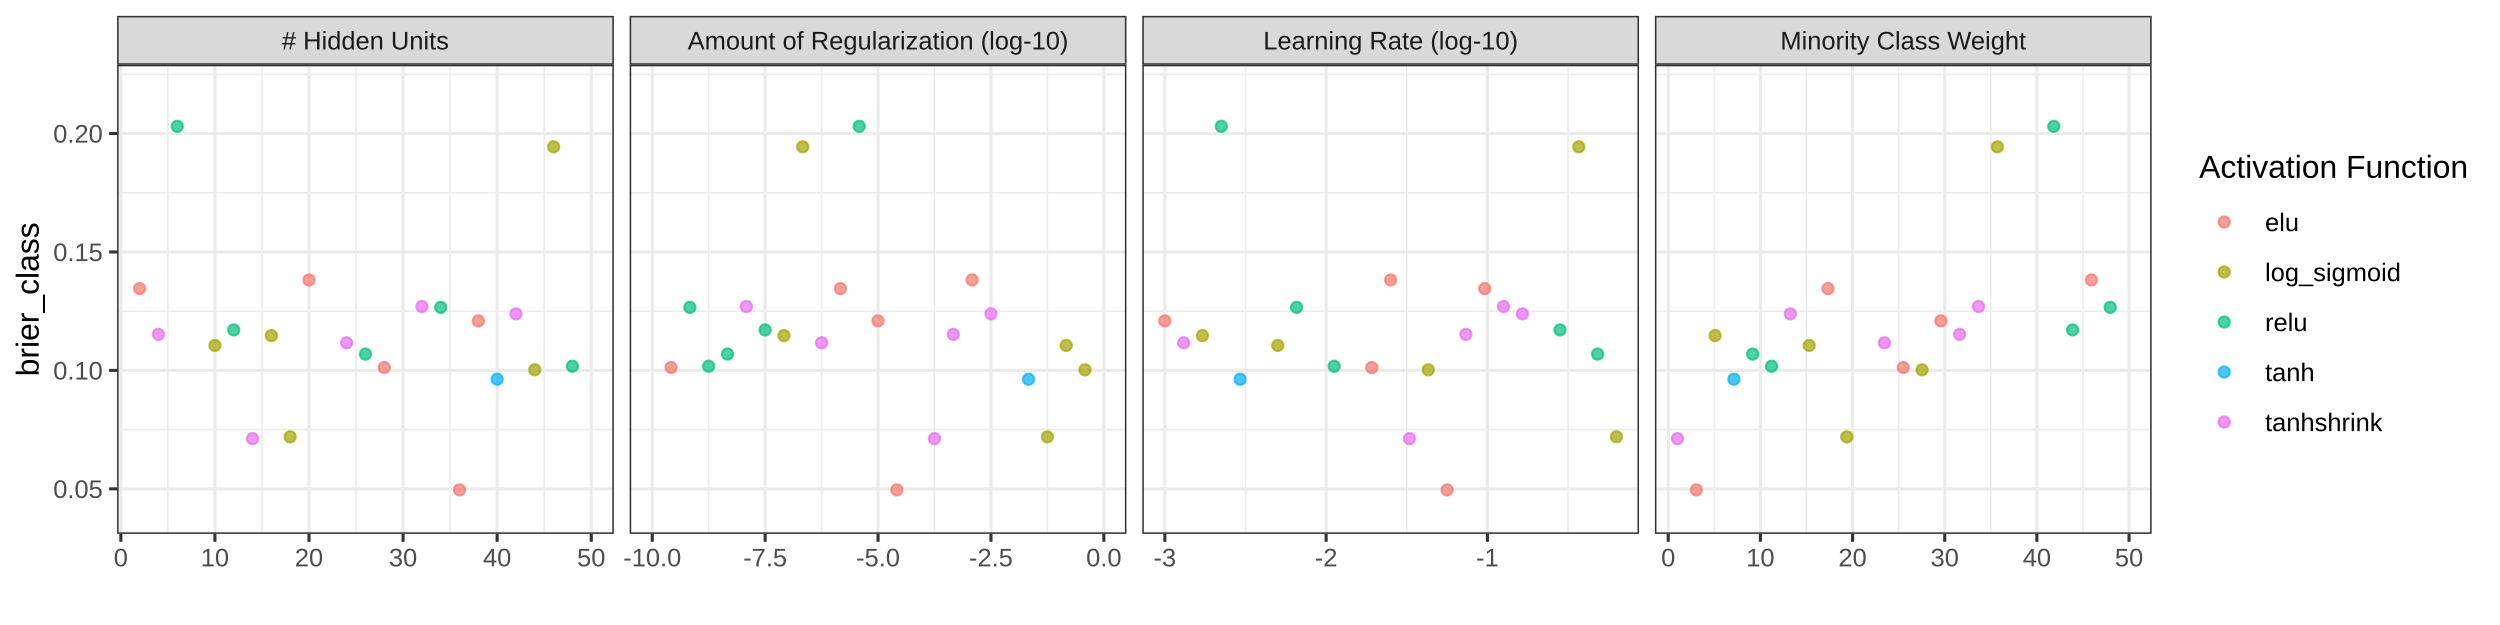
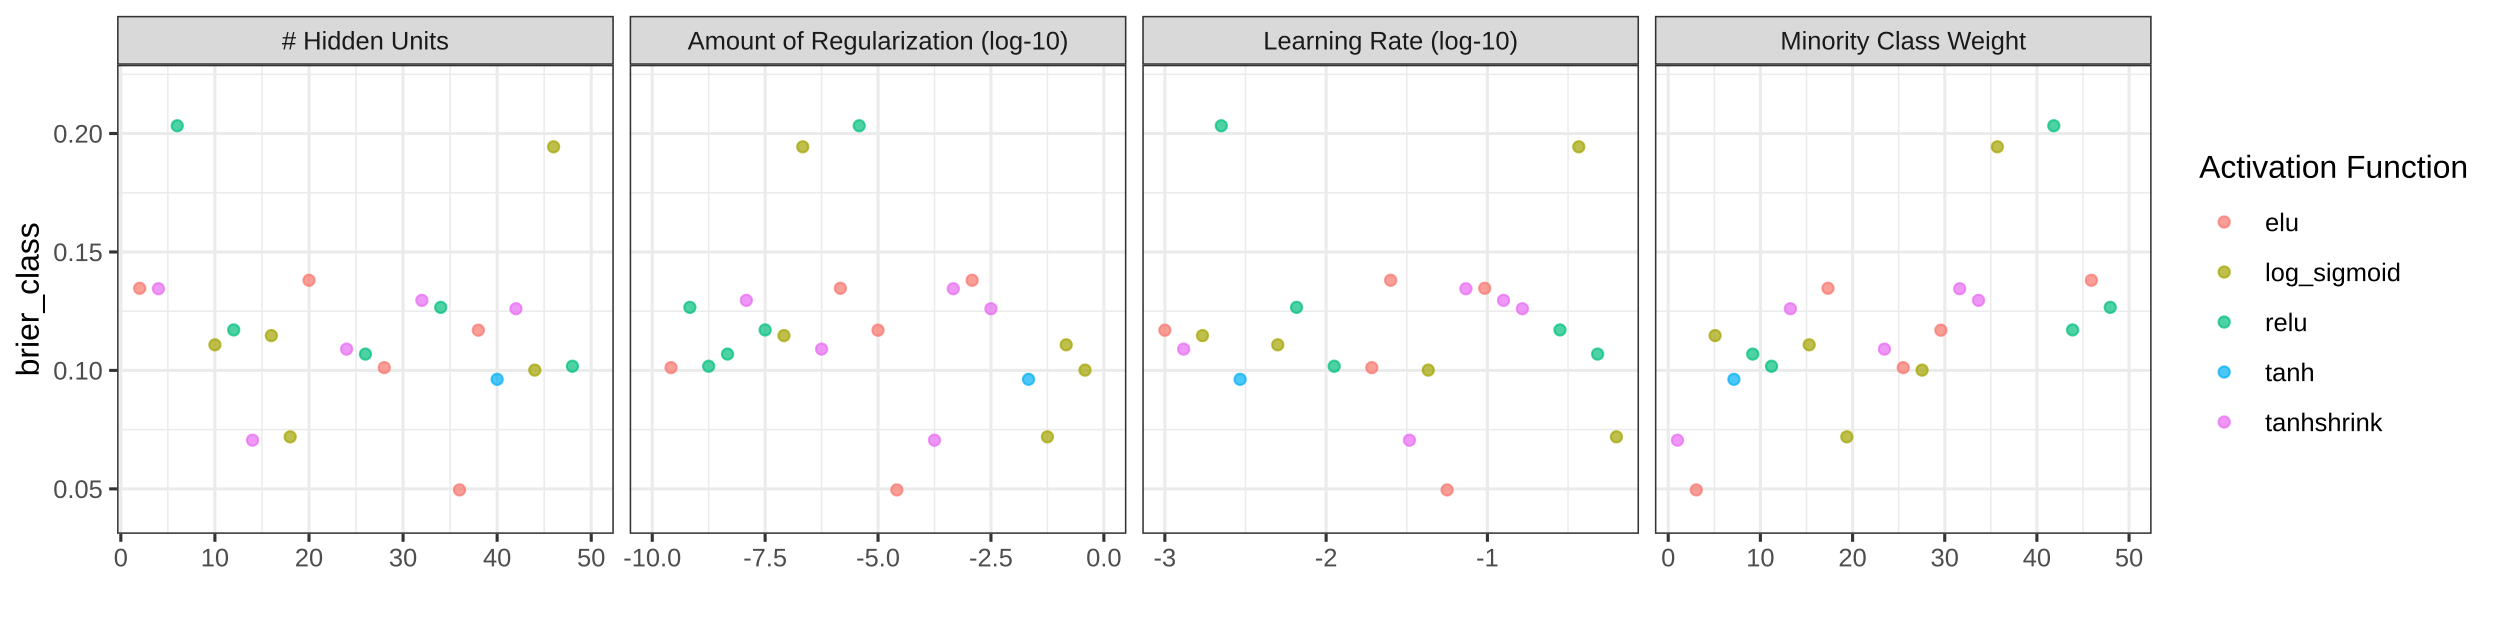
<svg xmlns="http://www.w3.org/2000/svg" width="864.00pt" height="216.00pt" viewBox="0 0 864.00 216.00">
  <g class="svglite">
    <defs>
      <style type="text/css">
    .svglite line, .svglite polyline, .svglite polygon, .svglite path, .svglite rect, .svglite circle {
      fill: none;
      stroke: #000000;
      stroke-linecap: round;
      stroke-linejoin: round;
      stroke-miterlimit: 10.00;
    }
    .svglite text {
      white-space: pre;
    }
    .svglite g.glyphgroup path {
      fill: inherit;
      stroke: none;
    }
  </style>
    </defs>
    <rect width="100%" height="100%" style="stroke: none; fill: none;" />
    <defs>
      <clipPath id="cpMC4wMHw4NjQuMDB8MC4wMHwyMTYuMDA=">
        <rect x="0.00" y="0.00" width="864.00" height="216.00" />
      </clipPath>
    </defs>
    <g clip-path="url(#cpMC4wMHw4NjQuMDB8MC4wMHwyMTYuMDA=)">
      <rect x="0.00" y="0.00" width="864.00" height="216.00" style="stroke-width: 1.07; stroke: #FFFFFF; fill: #FFFFFF;" />
    </g>
    <defs>
      <clipPath id="cpNDAuNDZ8MjEyLjEzfDIyLjQwfDE4NC41MA==">
        <rect x="40.46" y="22.40" width="171.68" height="162.11" />
      </clipPath>
    </defs>
    <g clip-path="url(#cpNDAuNDZ8MjEyLjEzfDIyLjQwfDE4NC41MA==)">
      <rect x="40.46" y="22.40" width="171.68" height="162.11" style="stroke-width: 1.07; stroke: none; fill: #FFFFFF;" />
      <polyline points="40.46,148.48 212.13,148.48 " style="stroke-width: 0.53; stroke: #EBEBEB; stroke-linecap: butt;" />
      <polyline points="40.46,107.54 212.13,107.54 " style="stroke-width: 0.53; stroke: #EBEBEB; stroke-linecap: butt;" />
      <polyline points="40.46,66.61 212.13,66.61 " style="stroke-width: 0.53; stroke: #EBEBEB; stroke-linecap: butt;" />
      <polyline points="40.46,25.67 212.13,25.67 " style="stroke-width: 0.53; stroke: #EBEBEB; stroke-linecap: butt;" />
      <polyline points="58.01,184.50 58.01,22.40 " style="stroke-width: 0.53; stroke: #EBEBEB; stroke-linecap: butt;" />
      <polyline points="90.53,184.50 90.53,22.40 " style="stroke-width: 0.53; stroke: #EBEBEB; stroke-linecap: butt;" />
      <polyline points="123.04,184.50 123.04,22.40 " style="stroke-width: 0.53; stroke: #EBEBEB; stroke-linecap: butt;" />
      <polyline points="155.56,184.50 155.56,22.40 " style="stroke-width: 0.53; stroke: #EBEBEB; stroke-linecap: butt;" />
      <polyline points="188.07,184.50 188.07,22.40 " style="stroke-width: 0.53; stroke: #EBEBEB; stroke-linecap: butt;" />
      <polyline points="40.46,168.95 212.13,168.95 " style="stroke-width: 1.07; stroke: #EBEBEB; stroke-linecap: butt;" />
      <polyline points="40.46,128.01 212.13,128.01 " style="stroke-width: 1.07; stroke: #EBEBEB; stroke-linecap: butt;" />
      <polyline points="40.46,87.08 212.13,87.08 " style="stroke-width: 1.07; stroke: #EBEBEB; stroke-linecap: butt;" />
      <polyline points="40.46,46.14 212.13,46.14 " style="stroke-width: 1.07; stroke: #EBEBEB; stroke-linecap: butt;" />
      <polyline points="41.76,184.50 41.76,22.40 " style="stroke-width: 1.07; stroke: #EBEBEB; stroke-linecap: butt;" />
      <polyline points="74.27,184.50 74.27,22.40 " style="stroke-width: 1.07; stroke: #EBEBEB; stroke-linecap: butt;" />
      <polyline points="106.79,184.50 106.79,22.40 " style="stroke-width: 1.07; stroke: #EBEBEB; stroke-linecap: butt;" />
      <polyline points="139.30,184.50 139.30,22.40 " style="stroke-width: 1.07; stroke: #EBEBEB; stroke-linecap: butt;" />
      <polyline points="171.81,184.50 171.81,22.40 " style="stroke-width: 1.07; stroke: #EBEBEB; stroke-linecap: butt;" />
      <polyline points="204.33,184.50 204.33,22.40 " style="stroke-width: 1.07; stroke: #EBEBEB; stroke-linecap: butt;" />
-       <circle cx="48.26" cy="99.74" r="1.95" style="stroke-width: 0.71; stroke: #F8766D; stroke-opacity: 0.70; fill: #F8766D; fill-opacity: 0.70;" />
-       <circle cx="54.76" cy="115.55" r="1.95" style="stroke-width: 0.71; stroke: #E76BF3; stroke-opacity: 0.70; fill: #E76BF3; fill-opacity: 0.70;" />
-       <circle cx="61.26" cy="43.66" r="1.95" style="stroke-width: 0.71; stroke: #00BF7D; stroke-opacity: 0.70; fill: #00BF7D; fill-opacity: 0.70;" />
-       <circle cx="74.27" cy="119.38" r="1.95" style="stroke-width: 0.71; stroke: #A3A500; stroke-opacity: 0.70; fill: #A3A500; fill-opacity: 0.70;" />
+       <circle cx="48.26" cy="99.63" r="1.95" style="stroke-width: 0.71; stroke: #F8766D; stroke-opacity: 0.70; fill: #F8766D; fill-opacity: 0.70;" />
+       <circle cx="54.76" cy="99.78" r="1.95" style="stroke-width: 0.71; stroke: #E76BF3; stroke-opacity: 0.70; fill: #E76BF3; fill-opacity: 0.70;" />
+       <circle cx="61.26" cy="43.46" r="1.95" style="stroke-width: 0.71; stroke: #00BF7D; stroke-opacity: 0.70; fill: #00BF7D; fill-opacity: 0.70;" />
+       <circle cx="74.27" cy="119.17" r="1.95" style="stroke-width: 0.71; stroke: #A3A500; stroke-opacity: 0.70; fill: #A3A500; fill-opacity: 0.70;" />
      <circle cx="80.77" cy="114.02" r="1.95" style="stroke-width: 0.71; stroke: #00BF7D; stroke-opacity: 0.70; fill: #00BF7D; fill-opacity: 0.70;" />
-       <circle cx="87.28" cy="151.59" r="1.95" style="stroke-width: 0.71; stroke: #E76BF3; stroke-opacity: 0.70; fill: #E76BF3; fill-opacity: 0.70;" />
+       <circle cx="87.28" cy="152.13" r="1.95" style="stroke-width: 0.71; stroke: #E76BF3; stroke-opacity: 0.70; fill: #E76BF3; fill-opacity: 0.70;" />
      <circle cx="93.78" cy="115.98" r="1.95" style="stroke-width: 0.71; stroke: #A3A500; stroke-opacity: 0.70; fill: #A3A500; fill-opacity: 0.70;" />
      <circle cx="100.28" cy="150.97" r="1.95" style="stroke-width: 0.71; stroke: #A3A500; stroke-opacity: 0.70; fill: #A3A500; fill-opacity: 0.70;" />
-       <circle cx="106.79" cy="96.76" r="1.95" style="stroke-width: 0.71; stroke: #F8766D; stroke-opacity: 0.70; fill: #F8766D; fill-opacity: 0.70;" />
-       <circle cx="119.79" cy="118.47" r="1.95" style="stroke-width: 0.71; stroke: #E76BF3; stroke-opacity: 0.70; fill: #E76BF3; fill-opacity: 0.70;" />
+       <circle cx="106.79" cy="96.86" r="1.95" style="stroke-width: 0.71; stroke: #F8766D; stroke-opacity: 0.70; fill: #F8766D; fill-opacity: 0.70;" />
+       <circle cx="119.79" cy="120.65" r="1.95" style="stroke-width: 0.71; stroke: #E76BF3; stroke-opacity: 0.70; fill: #E76BF3; fill-opacity: 0.70;" />
      <circle cx="126.29" cy="122.37" r="1.95" style="stroke-width: 0.71; stroke: #00BF7D; stroke-opacity: 0.70; fill: #00BF7D; fill-opacity: 0.70;" />
-       <circle cx="132.80" cy="127.02" r="1.95" style="stroke-width: 0.71; stroke: #F8766D; stroke-opacity: 0.70; fill: #F8766D; fill-opacity: 0.70;" />
-       <circle cx="145.80" cy="105.94" r="1.95" style="stroke-width: 0.71; stroke: #E76BF3; stroke-opacity: 0.70; fill: #E76BF3; fill-opacity: 0.70;" />
+       <circle cx="132.80" cy="127.05" r="1.95" style="stroke-width: 0.71; stroke: #F8766D; stroke-opacity: 0.70; fill: #F8766D; fill-opacity: 0.70;" />
+       <circle cx="145.80" cy="103.80" r="1.95" style="stroke-width: 0.71; stroke: #E76BF3; stroke-opacity: 0.70; fill: #E76BF3; fill-opacity: 0.70;" />
      <circle cx="152.31" cy="106.22" r="1.95" style="stroke-width: 0.71; stroke: #00BF7D; stroke-opacity: 0.70; fill: #00BF7D; fill-opacity: 0.70;" />
      <circle cx="158.81" cy="169.31" r="1.95" style="stroke-width: 0.71; stroke: #F8766D; stroke-opacity: 0.70; fill: #F8766D; fill-opacity: 0.70;" />
-       <circle cx="165.31" cy="110.89" r="1.95" style="stroke-width: 0.71; stroke: #F8766D; stroke-opacity: 0.70; fill: #F8766D; fill-opacity: 0.70;" />
-       <circle cx="171.81" cy="131.06" r="1.95" style="stroke-width: 0.71; stroke: #00B0F6; stroke-opacity: 0.70; fill: #00B0F6; fill-opacity: 0.70;" />
-       <circle cx="178.32" cy="108.46" r="1.95" style="stroke-width: 0.71; stroke: #E76BF3; stroke-opacity: 0.70; fill: #E76BF3; fill-opacity: 0.70;" />
-       <circle cx="184.82" cy="127.80" r="1.95" style="stroke-width: 0.71; stroke: #A3A500; stroke-opacity: 0.70; fill: #A3A500; fill-opacity: 0.70;" />
+       <circle cx="165.31" cy="114.11" r="1.95" style="stroke-width: 0.71; stroke: #F8766D; stroke-opacity: 0.70; fill: #F8766D; fill-opacity: 0.70;" />
+       <circle cx="171.81" cy="131.09" r="1.95" style="stroke-width: 0.71; stroke: #00B0F6; stroke-opacity: 0.70; fill: #00B0F6; fill-opacity: 0.70;" />
+       <circle cx="178.32" cy="106.70" r="1.95" style="stroke-width: 0.71; stroke: #E76BF3; stroke-opacity: 0.70; fill: #E76BF3; fill-opacity: 0.70;" />
+       <circle cx="184.82" cy="127.91" r="1.95" style="stroke-width: 0.71; stroke: #A3A500; stroke-opacity: 0.70; fill: #A3A500; fill-opacity: 0.70;" />
      <circle cx="191.32" cy="50.74" r="1.95" style="stroke-width: 0.71; stroke: #A3A500; stroke-opacity: 0.70; fill: #A3A500; fill-opacity: 0.70;" />
      <circle cx="197.83" cy="126.57" r="1.95" style="stroke-width: 0.71; stroke: #00BF7D; stroke-opacity: 0.70; fill: #00BF7D; fill-opacity: 0.70;" />
      <rect x="40.46" y="22.40" width="171.68" height="162.11" style="stroke-width: 1.07; stroke: #333333;" />
    </g>
    <g clip-path="url(#cpMC4wMHw4NjQuMDB8MC4wMHwyMTYuMDA=)">
</g>
    <defs>
      <clipPath id="cpMjE3LjYxfDM4OS4yOXwyMi40MHwxODQuNTA=">
        <rect x="217.61" y="22.40" width="171.68" height="162.11" />
      </clipPath>
    </defs>
    <g clip-path="url(#cpMjE3LjYxfDM4OS4yOXwyMi40MHwxODQuNTA=)">
      <rect x="217.61" y="22.40" width="171.68" height="162.11" style="stroke-width: 1.07; stroke: none; fill: #FFFFFF;" />
      <polyline points="217.61,148.48 389.29,148.48 " style="stroke-width: 0.53; stroke: #EBEBEB; stroke-linecap: butt;" />
      <polyline points="217.61,107.54 389.29,107.54 " style="stroke-width: 0.53; stroke: #EBEBEB; stroke-linecap: butt;" />
      <polyline points="217.61,66.61 389.29,66.61 " style="stroke-width: 0.53; stroke: #EBEBEB; stroke-linecap: butt;" />
      <polyline points="217.61,25.67 389.29,25.67 " style="stroke-width: 0.53; stroke: #EBEBEB; stroke-linecap: butt;" />
      <polyline points="244.92,184.50 244.92,22.40 " style="stroke-width: 0.53; stroke: #EBEBEB; stroke-linecap: butt;" />
      <polyline points="283.94,184.50 283.94,22.40 " style="stroke-width: 0.53; stroke: #EBEBEB; stroke-linecap: butt;" />
      <polyline points="322.96,184.50 322.96,22.40 " style="stroke-width: 0.53; stroke: #EBEBEB; stroke-linecap: butt;" />
      <polyline points="361.98,184.50 361.98,22.40 " style="stroke-width: 0.53; stroke: #EBEBEB; stroke-linecap: butt;" />
      <polyline points="217.61,168.95 389.29,168.95 " style="stroke-width: 1.07; stroke: #EBEBEB; stroke-linecap: butt;" />
      <polyline points="217.61,128.01 389.29,128.01 " style="stroke-width: 1.07; stroke: #EBEBEB; stroke-linecap: butt;" />
      <polyline points="217.61,87.08 389.29,87.08 " style="stroke-width: 1.07; stroke: #EBEBEB; stroke-linecap: butt;" />
      <polyline points="217.61,46.14 389.29,46.14 " style="stroke-width: 1.07; stroke: #EBEBEB; stroke-linecap: butt;" />
      <polyline points="225.42,184.50 225.42,22.40 " style="stroke-width: 1.07; stroke: #EBEBEB; stroke-linecap: butt;" />
      <polyline points="264.43,184.50 264.43,22.40 " style="stroke-width: 1.07; stroke: #EBEBEB; stroke-linecap: butt;" />
      <polyline points="303.45,184.50 303.45,22.40 " style="stroke-width: 1.07; stroke: #EBEBEB; stroke-linecap: butt;" />
      <polyline points="342.47,184.50 342.47,22.40 " style="stroke-width: 1.07; stroke: #EBEBEB; stroke-linecap: butt;" />
      <polyline points="381.49,184.50 381.49,22.40 " style="stroke-width: 1.07; stroke: #EBEBEB; stroke-linecap: butt;" />
-       <circle cx="290.44" cy="99.74" r="1.95" style="stroke-width: 0.71; stroke: #F8766D; stroke-opacity: 0.70; fill: #F8766D; fill-opacity: 0.70;" />
-       <circle cx="329.46" cy="115.55" r="1.95" style="stroke-width: 0.71; stroke: #E76BF3; stroke-opacity: 0.70; fill: #E76BF3; fill-opacity: 0.70;" />
-       <circle cx="296.95" cy="43.66" r="1.95" style="stroke-width: 0.71; stroke: #00BF7D; stroke-opacity: 0.70; fill: #00BF7D; fill-opacity: 0.70;" />
-       <circle cx="368.48" cy="119.38" r="1.95" style="stroke-width: 0.71; stroke: #A3A500; stroke-opacity: 0.70; fill: #A3A500; fill-opacity: 0.70;" />
+       <circle cx="290.44" cy="99.63" r="1.95" style="stroke-width: 0.71; stroke: #F8766D; stroke-opacity: 0.70; fill: #F8766D; fill-opacity: 0.70;" />
+       <circle cx="329.46" cy="99.78" r="1.95" style="stroke-width: 0.71; stroke: #E76BF3; stroke-opacity: 0.70; fill: #E76BF3; fill-opacity: 0.70;" />
+       <circle cx="296.95" cy="43.46" r="1.95" style="stroke-width: 0.71; stroke: #00BF7D; stroke-opacity: 0.70; fill: #00BF7D; fill-opacity: 0.70;" />
+       <circle cx="368.48" cy="119.17" r="1.95" style="stroke-width: 0.71; stroke: #A3A500; stroke-opacity: 0.70; fill: #A3A500; fill-opacity: 0.70;" />
      <circle cx="264.43" cy="114.02" r="1.95" style="stroke-width: 0.71; stroke: #00BF7D; stroke-opacity: 0.70; fill: #00BF7D; fill-opacity: 0.70;" />
-       <circle cx="322.96" cy="151.59" r="1.95" style="stroke-width: 0.71; stroke: #E76BF3; stroke-opacity: 0.70; fill: #E76BF3; fill-opacity: 0.70;" />
+       <circle cx="322.96" cy="152.13" r="1.95" style="stroke-width: 0.71; stroke: #E76BF3; stroke-opacity: 0.70; fill: #E76BF3; fill-opacity: 0.70;" />
      <circle cx="270.94" cy="115.98" r="1.95" style="stroke-width: 0.71; stroke: #A3A500; stroke-opacity: 0.70; fill: #A3A500; fill-opacity: 0.70;" />
      <circle cx="361.98" cy="150.97" r="1.95" style="stroke-width: 0.71; stroke: #A3A500; stroke-opacity: 0.70; fill: #A3A500; fill-opacity: 0.70;" />
-       <circle cx="335.97" cy="96.76" r="1.95" style="stroke-width: 0.71; stroke: #F8766D; stroke-opacity: 0.70; fill: #F8766D; fill-opacity: 0.70;" />
-       <circle cx="283.94" cy="118.47" r="1.95" style="stroke-width: 0.71; stroke: #E76BF3; stroke-opacity: 0.70; fill: #E76BF3; fill-opacity: 0.70;" />
+       <circle cx="335.97" cy="96.86" r="1.95" style="stroke-width: 0.71; stroke: #F8766D; stroke-opacity: 0.70; fill: #F8766D; fill-opacity: 0.70;" />
+       <circle cx="283.94" cy="120.65" r="1.95" style="stroke-width: 0.71; stroke: #E76BF3; stroke-opacity: 0.70; fill: #E76BF3; fill-opacity: 0.70;" />
      <circle cx="251.43" cy="122.37" r="1.95" style="stroke-width: 0.71; stroke: #00BF7D; stroke-opacity: 0.70; fill: #00BF7D; fill-opacity: 0.70;" />
-       <circle cx="231.92" cy="127.02" r="1.95" style="stroke-width: 0.71; stroke: #F8766D; stroke-opacity: 0.70; fill: #F8766D; fill-opacity: 0.70;" />
-       <circle cx="257.93" cy="105.94" r="1.95" style="stroke-width: 0.71; stroke: #E76BF3; stroke-opacity: 0.70; fill: #E76BF3; fill-opacity: 0.70;" />
+       <circle cx="231.92" cy="127.05" r="1.95" style="stroke-width: 0.71; stroke: #F8766D; stroke-opacity: 0.70; fill: #F8766D; fill-opacity: 0.70;" />
+       <circle cx="257.93" cy="103.80" r="1.95" style="stroke-width: 0.71; stroke: #E76BF3; stroke-opacity: 0.70; fill: #E76BF3; fill-opacity: 0.70;" />
      <circle cx="238.42" cy="106.22" r="1.95" style="stroke-width: 0.71; stroke: #00BF7D; stroke-opacity: 0.70; fill: #00BF7D; fill-opacity: 0.70;" />
      <circle cx="309.95" cy="169.31" r="1.95" style="stroke-width: 0.71; stroke: #F8766D; stroke-opacity: 0.70; fill: #F8766D; fill-opacity: 0.70;" />
-       <circle cx="303.45" cy="110.89" r="1.95" style="stroke-width: 0.71; stroke: #F8766D; stroke-opacity: 0.70; fill: #F8766D; fill-opacity: 0.70;" />
-       <circle cx="355.47" cy="131.06" r="1.95" style="stroke-width: 0.71; stroke: #00B0F6; stroke-opacity: 0.70; fill: #00B0F6; fill-opacity: 0.70;" />
-       <circle cx="342.47" cy="108.46" r="1.95" style="stroke-width: 0.71; stroke: #E76BF3; stroke-opacity: 0.70; fill: #E76BF3; fill-opacity: 0.70;" />
-       <circle cx="374.98" cy="127.80" r="1.95" style="stroke-width: 0.71; stroke: #A3A500; stroke-opacity: 0.70; fill: #A3A500; fill-opacity: 0.70;" />
+       <circle cx="303.45" cy="114.11" r="1.95" style="stroke-width: 0.71; stroke: #F8766D; stroke-opacity: 0.70; fill: #F8766D; fill-opacity: 0.70;" />
+       <circle cx="355.47" cy="131.09" r="1.95" style="stroke-width: 0.71; stroke: #00B0F6; stroke-opacity: 0.70; fill: #00B0F6; fill-opacity: 0.70;" />
+       <circle cx="342.47" cy="106.70" r="1.95" style="stroke-width: 0.71; stroke: #E76BF3; stroke-opacity: 0.70; fill: #E76BF3; fill-opacity: 0.70;" />
+       <circle cx="374.98" cy="127.91" r="1.95" style="stroke-width: 0.71; stroke: #A3A500; stroke-opacity: 0.70; fill: #A3A500; fill-opacity: 0.70;" />
      <circle cx="277.44" cy="50.74" r="1.95" style="stroke-width: 0.71; stroke: #A3A500; stroke-opacity: 0.70; fill: #A3A500; fill-opacity: 0.70;" />
      <circle cx="244.92" cy="126.57" r="1.95" style="stroke-width: 0.71; stroke: #00BF7D; stroke-opacity: 0.70; fill: #00BF7D; fill-opacity: 0.70;" />
      <rect x="217.61" y="22.40" width="171.68" height="162.11" style="stroke-width: 1.07; stroke: #333333;" />
    </g>
    <g clip-path="url(#cpMC4wMHw4NjQuMDB8MC4wMHwyMTYuMDA=)">
</g>
    <defs>
      <clipPath id="cpMzk0Ljc3fDU2Ni40NXwyMi40MHwxODQuNTA=">
        <rect x="394.77" y="22.40" width="171.68" height="162.11" />
      </clipPath>
    </defs>
    <g clip-path="url(#cpMzk0Ljc3fDU2Ni40NXwyMi40MHwxODQuNTA=)">
      <rect x="394.77" y="22.40" width="171.68" height="162.11" style="stroke-width: 1.07; stroke: none; fill: #FFFFFF;" />
      <polyline points="394.77,148.48 566.45,148.48 " style="stroke-width: 0.53; stroke: #EBEBEB; stroke-linecap: butt;" />
      <polyline points="394.77,107.54 566.45,107.54 " style="stroke-width: 0.53; stroke: #EBEBEB; stroke-linecap: butt;" />
      <polyline points="394.77,66.61 566.45,66.61 " style="stroke-width: 0.53; stroke: #EBEBEB; stroke-linecap: butt;" />
      <polyline points="394.77,25.67 566.45,25.67 " style="stroke-width: 0.53; stroke: #EBEBEB; stroke-linecap: butt;" />
      <polyline points="430.44,184.50 430.44,22.40 " style="stroke-width: 0.53; stroke: #EBEBEB; stroke-linecap: butt;" />
      <polyline points="486.18,184.50 486.18,22.40 " style="stroke-width: 0.53; stroke: #EBEBEB; stroke-linecap: butt;" />
      <polyline points="541.92,184.50 541.92,22.40 " style="stroke-width: 0.53; stroke: #EBEBEB; stroke-linecap: butt;" />
      <polyline points="394.77,168.95 566.45,168.95 " style="stroke-width: 1.07; stroke: #EBEBEB; stroke-linecap: butt;" />
      <polyline points="394.77,128.01 566.45,128.01 " style="stroke-width: 1.07; stroke: #EBEBEB; stroke-linecap: butt;" />
      <polyline points="394.77,87.08 566.45,87.08 " style="stroke-width: 1.07; stroke: #EBEBEB; stroke-linecap: butt;" />
      <polyline points="394.77,46.14 566.45,46.14 " style="stroke-width: 1.07; stroke: #EBEBEB; stroke-linecap: butt;" />
      <polyline points="402.57,184.50 402.57,22.40 " style="stroke-width: 1.07; stroke: #EBEBEB; stroke-linecap: butt;" />
      <polyline points="458.31,184.50 458.31,22.40 " style="stroke-width: 1.07; stroke: #EBEBEB; stroke-linecap: butt;" />
      <polyline points="514.05,184.50 514.05,22.40 " style="stroke-width: 1.07; stroke: #EBEBEB; stroke-linecap: butt;" />
-       <circle cx="513.12" cy="99.74" r="1.95" style="stroke-width: 0.71; stroke: #F8766D; stroke-opacity: 0.70; fill: #F8766D; fill-opacity: 0.70;" />
-       <circle cx="506.62" cy="115.55" r="1.95" style="stroke-width: 0.71; stroke: #E76BF3; stroke-opacity: 0.70; fill: #E76BF3; fill-opacity: 0.70;" />
-       <circle cx="422.08" cy="43.66" r="1.95" style="stroke-width: 0.71; stroke: #00BF7D; stroke-opacity: 0.70; fill: #00BF7D; fill-opacity: 0.70;" />
-       <circle cx="441.59" cy="119.38" r="1.95" style="stroke-width: 0.71; stroke: #A3A500; stroke-opacity: 0.70; fill: #A3A500; fill-opacity: 0.70;" />
+       <circle cx="513.12" cy="99.63" r="1.95" style="stroke-width: 0.71; stroke: #F8766D; stroke-opacity: 0.70; fill: #F8766D; fill-opacity: 0.70;" />
+       <circle cx="506.62" cy="99.78" r="1.95" style="stroke-width: 0.71; stroke: #E76BF3; stroke-opacity: 0.70; fill: #E76BF3; fill-opacity: 0.70;" />
+       <circle cx="422.08" cy="43.46" r="1.95" style="stroke-width: 0.71; stroke: #00BF7D; stroke-opacity: 0.70; fill: #00BF7D; fill-opacity: 0.70;" />
+       <circle cx="441.59" cy="119.17" r="1.95" style="stroke-width: 0.71; stroke: #A3A500; stroke-opacity: 0.70; fill: #A3A500; fill-opacity: 0.70;" />
      <circle cx="539.13" cy="114.02" r="1.95" style="stroke-width: 0.71; stroke: #00BF7D; stroke-opacity: 0.70; fill: #00BF7D; fill-opacity: 0.70;" />
-       <circle cx="487.11" cy="151.59" r="1.95" style="stroke-width: 0.71; stroke: #E76BF3; stroke-opacity: 0.70; fill: #E76BF3; fill-opacity: 0.70;" />
+       <circle cx="487.11" cy="152.13" r="1.95" style="stroke-width: 0.71; stroke: #E76BF3; stroke-opacity: 0.70; fill: #E76BF3; fill-opacity: 0.70;" />
      <circle cx="415.58" cy="115.98" r="1.95" style="stroke-width: 0.71; stroke: #A3A500; stroke-opacity: 0.70; fill: #A3A500; fill-opacity: 0.70;" />
      <circle cx="558.64" cy="150.97" r="1.95" style="stroke-width: 0.71; stroke: #A3A500; stroke-opacity: 0.70; fill: #A3A500; fill-opacity: 0.70;" />
-       <circle cx="480.61" cy="96.76" r="1.95" style="stroke-width: 0.71; stroke: #F8766D; stroke-opacity: 0.70; fill: #F8766D; fill-opacity: 0.70;" />
-       <circle cx="409.08" cy="118.47" r="1.95" style="stroke-width: 0.71; stroke: #E76BF3; stroke-opacity: 0.70; fill: #E76BF3; fill-opacity: 0.70;" />
+       <circle cx="480.61" cy="96.86" r="1.95" style="stroke-width: 0.71; stroke: #F8766D; stroke-opacity: 0.70; fill: #F8766D; fill-opacity: 0.70;" />
+       <circle cx="409.08" cy="120.65" r="1.95" style="stroke-width: 0.71; stroke: #E76BF3; stroke-opacity: 0.70; fill: #E76BF3; fill-opacity: 0.70;" />
      <circle cx="552.14" cy="122.37" r="1.95" style="stroke-width: 0.71; stroke: #00BF7D; stroke-opacity: 0.70; fill: #00BF7D; fill-opacity: 0.70;" />
-       <circle cx="474.10" cy="127.02" r="1.95" style="stroke-width: 0.71; stroke: #F8766D; stroke-opacity: 0.70; fill: #F8766D; fill-opacity: 0.70;" />
-       <circle cx="519.62" cy="105.94" r="1.95" style="stroke-width: 0.71; stroke: #E76BF3; stroke-opacity: 0.70; fill: #E76BF3; fill-opacity: 0.70;" />
+       <circle cx="474.10" cy="127.05" r="1.95" style="stroke-width: 0.71; stroke: #F8766D; stroke-opacity: 0.70; fill: #F8766D; fill-opacity: 0.70;" />
+       <circle cx="519.62" cy="103.80" r="1.95" style="stroke-width: 0.71; stroke: #E76BF3; stroke-opacity: 0.70; fill: #E76BF3; fill-opacity: 0.70;" />
      <circle cx="448.09" cy="106.22" r="1.95" style="stroke-width: 0.71; stroke: #00BF7D; stroke-opacity: 0.70; fill: #00BF7D; fill-opacity: 0.70;" />
      <circle cx="500.12" cy="169.31" r="1.95" style="stroke-width: 0.71; stroke: #F8766D; stroke-opacity: 0.70; fill: #F8766D; fill-opacity: 0.70;" />
-       <circle cx="402.57" cy="110.89" r="1.95" style="stroke-width: 0.71; stroke: #F8766D; stroke-opacity: 0.70; fill: #F8766D; fill-opacity: 0.70;" />
-       <circle cx="428.58" cy="131.06" r="1.95" style="stroke-width: 0.71; stroke: #00B0F6; stroke-opacity: 0.70; fill: #00B0F6; fill-opacity: 0.70;" />
-       <circle cx="526.13" cy="108.46" r="1.95" style="stroke-width: 0.71; stroke: #E76BF3; stroke-opacity: 0.70; fill: #E76BF3; fill-opacity: 0.70;" />
-       <circle cx="493.61" cy="127.80" r="1.95" style="stroke-width: 0.71; stroke: #A3A500; stroke-opacity: 0.70; fill: #A3A500; fill-opacity: 0.70;" />
+       <circle cx="402.57" cy="114.11" r="1.95" style="stroke-width: 0.71; stroke: #F8766D; stroke-opacity: 0.70; fill: #F8766D; fill-opacity: 0.70;" />
+       <circle cx="428.58" cy="131.09" r="1.95" style="stroke-width: 0.71; stroke: #00B0F6; stroke-opacity: 0.70; fill: #00B0F6; fill-opacity: 0.70;" />
+       <circle cx="526.13" cy="106.70" r="1.95" style="stroke-width: 0.71; stroke: #E76BF3; stroke-opacity: 0.70; fill: #E76BF3; fill-opacity: 0.70;" />
+       <circle cx="493.61" cy="127.91" r="1.95" style="stroke-width: 0.71; stroke: #A3A500; stroke-opacity: 0.70; fill: #A3A500; fill-opacity: 0.70;" />
      <circle cx="545.64" cy="50.74" r="1.95" style="stroke-width: 0.71; stroke: #A3A500; stroke-opacity: 0.70; fill: #A3A500; fill-opacity: 0.70;" />
      <circle cx="461.10" cy="126.57" r="1.95" style="stroke-width: 0.71; stroke: #00BF7D; stroke-opacity: 0.70; fill: #00BF7D; fill-opacity: 0.70;" />
      <rect x="394.77" y="22.40" width="171.68" height="162.11" style="stroke-width: 1.07; stroke: #333333;" />
    </g>
    <g clip-path="url(#cpMC4wMHw4NjQuMDB8MC4wMHwyMTYuMDA=)">
</g>
    <defs>
      <clipPath id="cpNTcxLjkzfDc0My42MHwyMi40MHwxODQuNTA=">
        <rect x="571.93" y="22.40" width="171.68" height="162.11" />
      </clipPath>
    </defs>
    <g clip-path="url(#cpNTcxLjkzfDc0My42MHwyMi40MHwxODQuNTA=)">
      <rect x="571.93" y="22.40" width="171.68" height="162.11" style="stroke-width: 1.07; stroke: none; fill: #FFFFFF;" />
      <polyline points="571.93,148.48 743.60,148.48 " style="stroke-width: 0.53; stroke: #EBEBEB; stroke-linecap: butt;" />
      <polyline points="571.93,107.54 743.60,107.54 " style="stroke-width: 0.53; stroke: #EBEBEB; stroke-linecap: butt;" />
      <polyline points="571.93,66.61 743.60,66.61 " style="stroke-width: 0.53; stroke: #EBEBEB; stroke-linecap: butt;" />
      <polyline points="571.93,25.67 743.60,25.67 " style="stroke-width: 0.53; stroke: #EBEBEB; stroke-linecap: butt;" />
      <polyline points="592.47,184.50 592.47,22.40 " style="stroke-width: 0.53; stroke: #EBEBEB; stroke-linecap: butt;" />
      <polyline points="624.32,184.50 624.32,22.40 " style="stroke-width: 0.53; stroke: #EBEBEB; stroke-linecap: butt;" />
      <polyline points="656.17,184.50 656.17,22.40 " style="stroke-width: 0.53; stroke: #EBEBEB; stroke-linecap: butt;" />
      <polyline points="688.02,184.50 688.02,22.40 " style="stroke-width: 0.53; stroke: #EBEBEB; stroke-linecap: butt;" />
      <polyline points="719.87,184.50 719.87,22.40 " style="stroke-width: 0.53; stroke: #EBEBEB; stroke-linecap: butt;" />
      <polyline points="571.93,168.95 743.60,168.95 " style="stroke-width: 1.07; stroke: #EBEBEB; stroke-linecap: butt;" />
      <polyline points="571.93,128.01 743.60,128.01 " style="stroke-width: 1.07; stroke: #EBEBEB; stroke-linecap: butt;" />
      <polyline points="571.93,87.08 743.60,87.08 " style="stroke-width: 1.07; stroke: #EBEBEB; stroke-linecap: butt;" />
      <polyline points="571.93,46.14 743.60,46.14 " style="stroke-width: 1.07; stroke: #EBEBEB; stroke-linecap: butt;" />
      <polyline points="576.54,184.50 576.54,22.40 " style="stroke-width: 1.07; stroke: #EBEBEB; stroke-linecap: butt;" />
      <polyline points="608.39,184.50 608.39,22.40 " style="stroke-width: 1.07; stroke: #EBEBEB; stroke-linecap: butt;" />
      <polyline points="640.25,184.50 640.25,22.40 " style="stroke-width: 1.07; stroke: #EBEBEB; stroke-linecap: butt;" />
      <polyline points="672.10,184.50 672.10,22.40 " style="stroke-width: 1.07; stroke: #EBEBEB; stroke-linecap: butt;" />
      <polyline points="703.95,184.50 703.95,22.40 " style="stroke-width: 1.07; stroke: #EBEBEB; stroke-linecap: butt;" />
      <polyline points="735.80,184.50 735.80,22.40 " style="stroke-width: 1.07; stroke: #EBEBEB; stroke-linecap: butt;" />
-       <circle cx="631.75" cy="99.74" r="1.95" style="stroke-width: 0.71; stroke: #F8766D; stroke-opacity: 0.70; fill: #F8766D; fill-opacity: 0.70;" />
-       <circle cx="677.27" cy="115.55" r="1.95" style="stroke-width: 0.71; stroke: #E76BF3; stroke-opacity: 0.70; fill: #E76BF3; fill-opacity: 0.70;" />
-       <circle cx="709.79" cy="43.66" r="1.95" style="stroke-width: 0.71; stroke: #00BF7D; stroke-opacity: 0.70; fill: #00BF7D; fill-opacity: 0.70;" />
-       <circle cx="625.25" cy="119.38" r="1.95" style="stroke-width: 0.71; stroke: #A3A500; stroke-opacity: 0.70; fill: #A3A500; fill-opacity: 0.70;" />
+       <circle cx="631.75" cy="99.63" r="1.95" style="stroke-width: 0.71; stroke: #F8766D; stroke-opacity: 0.70; fill: #F8766D; fill-opacity: 0.70;" />
+       <circle cx="677.27" cy="99.78" r="1.95" style="stroke-width: 0.71; stroke: #E76BF3; stroke-opacity: 0.70; fill: #E76BF3; fill-opacity: 0.70;" />
+       <circle cx="709.79" cy="43.46" r="1.95" style="stroke-width: 0.71; stroke: #00BF7D; stroke-opacity: 0.70; fill: #00BF7D; fill-opacity: 0.70;" />
+       <circle cx="625.25" cy="119.17" r="1.95" style="stroke-width: 0.71; stroke: #A3A500; stroke-opacity: 0.70; fill: #A3A500; fill-opacity: 0.70;" />
      <circle cx="716.29" cy="114.02" r="1.95" style="stroke-width: 0.71; stroke: #00BF7D; stroke-opacity: 0.70; fill: #00BF7D; fill-opacity: 0.70;" />
-       <circle cx="579.73" cy="151.59" r="1.95" style="stroke-width: 0.71; stroke: #E76BF3; stroke-opacity: 0.70; fill: #E76BF3; fill-opacity: 0.70;" />
+       <circle cx="579.73" cy="152.13" r="1.95" style="stroke-width: 0.71; stroke: #E76BF3; stroke-opacity: 0.70; fill: #E76BF3; fill-opacity: 0.70;" />
      <circle cx="592.73" cy="115.98" r="1.95" style="stroke-width: 0.71; stroke: #A3A500; stroke-opacity: 0.70; fill: #A3A500; fill-opacity: 0.70;" />
      <circle cx="638.26" cy="150.97" r="1.95" style="stroke-width: 0.71; stroke: #A3A500; stroke-opacity: 0.70; fill: #A3A500; fill-opacity: 0.70;" />
-       <circle cx="722.79" cy="96.76" r="1.95" style="stroke-width: 0.71; stroke: #F8766D; stroke-opacity: 0.70; fill: #F8766D; fill-opacity: 0.70;" />
-       <circle cx="651.26" cy="118.47" r="1.95" style="stroke-width: 0.71; stroke: #E76BF3; stroke-opacity: 0.70; fill: #E76BF3; fill-opacity: 0.70;" />
+       <circle cx="722.79" cy="96.86" r="1.95" style="stroke-width: 0.71; stroke: #F8766D; stroke-opacity: 0.70; fill: #F8766D; fill-opacity: 0.70;" />
+       <circle cx="651.26" cy="120.65" r="1.95" style="stroke-width: 0.71; stroke: #E76BF3; stroke-opacity: 0.70; fill: #E76BF3; fill-opacity: 0.70;" />
      <circle cx="605.74" cy="122.37" r="1.95" style="stroke-width: 0.71; stroke: #00BF7D; stroke-opacity: 0.70; fill: #00BF7D; fill-opacity: 0.70;" />
-       <circle cx="657.76" cy="127.02" r="1.95" style="stroke-width: 0.71; stroke: #F8766D; stroke-opacity: 0.70; fill: #F8766D; fill-opacity: 0.70;" />
-       <circle cx="683.78" cy="105.94" r="1.95" style="stroke-width: 0.71; stroke: #E76BF3; stroke-opacity: 0.70; fill: #E76BF3; fill-opacity: 0.70;" />
+       <circle cx="657.76" cy="127.05" r="1.95" style="stroke-width: 0.71; stroke: #F8766D; stroke-opacity: 0.70; fill: #F8766D; fill-opacity: 0.70;" />
+       <circle cx="683.78" cy="103.80" r="1.95" style="stroke-width: 0.71; stroke: #E76BF3; stroke-opacity: 0.70; fill: #E76BF3; fill-opacity: 0.70;" />
      <circle cx="729.30" cy="106.22" r="1.95" style="stroke-width: 0.71; stroke: #00BF7D; stroke-opacity: 0.70; fill: #00BF7D; fill-opacity: 0.70;" />
      <circle cx="586.23" cy="169.31" r="1.95" style="stroke-width: 0.71; stroke: #F8766D; stroke-opacity: 0.70; fill: #F8766D; fill-opacity: 0.70;" />
-       <circle cx="670.77" cy="110.89" r="1.95" style="stroke-width: 0.71; stroke: #F8766D; stroke-opacity: 0.70; fill: #F8766D; fill-opacity: 0.70;" />
-       <circle cx="599.24" cy="131.06" r="1.95" style="stroke-width: 0.71; stroke: #00B0F6; stroke-opacity: 0.70; fill: #00B0F6; fill-opacity: 0.70;" />
-       <circle cx="618.75" cy="108.46" r="1.95" style="stroke-width: 0.71; stroke: #E76BF3; stroke-opacity: 0.70; fill: #E76BF3; fill-opacity: 0.70;" />
-       <circle cx="664.27" cy="127.80" r="1.95" style="stroke-width: 0.71; stroke: #A3A500; stroke-opacity: 0.70; fill: #A3A500; fill-opacity: 0.70;" />
+       <circle cx="670.77" cy="114.11" r="1.95" style="stroke-width: 0.71; stroke: #F8766D; stroke-opacity: 0.70; fill: #F8766D; fill-opacity: 0.70;" />
+       <circle cx="599.24" cy="131.09" r="1.95" style="stroke-width: 0.71; stroke: #00B0F6; stroke-opacity: 0.70; fill: #00B0F6; fill-opacity: 0.70;" />
+       <circle cx="618.75" cy="106.70" r="1.95" style="stroke-width: 0.71; stroke: #E76BF3; stroke-opacity: 0.70; fill: #E76BF3; fill-opacity: 0.70;" />
+       <circle cx="664.27" cy="127.91" r="1.95" style="stroke-width: 0.71; stroke: #A3A500; stroke-opacity: 0.70; fill: #A3A500; fill-opacity: 0.70;" />
      <circle cx="690.28" cy="50.74" r="1.95" style="stroke-width: 0.71; stroke: #A3A500; stroke-opacity: 0.70; fill: #A3A500; fill-opacity: 0.70;" />
      <circle cx="612.24" cy="126.57" r="1.95" style="stroke-width: 0.71; stroke: #00BF7D; stroke-opacity: 0.70; fill: #00BF7D; fill-opacity: 0.70;" />
      <rect x="571.93" y="22.40" width="171.68" height="162.11" style="stroke-width: 1.07; stroke: #333333;" />
    </g>
    <g clip-path="url(#cpMC4wMHw4NjQuMDB8MC4wMHwyMTYuMDA=)">
</g>
    <defs>
      <clipPath id="cpNDAuNDZ8MjEyLjEzfDUuNDh8MjIuNDA=">
        <rect x="40.46" y="5.48" width="171.68" height="16.92" />
      </clipPath>
    </defs>
    <g clip-path="url(#cpNDAuNDZ8MjEyLjEzfDUuNDh8MjIuNDA=)">
      <rect x="40.46" y="5.48" width="171.68" height="16.92" style="stroke-width: 1.07; stroke: #333333; fill: #D9D9D9;" />
      <text x="126.29" y="17.09" text-anchor="middle" style="font-size: 8.80px;fill: #1A1A1A; font-family: &quot;Arial&quot;;" textLength="57.69px" lengthAdjust="spacingAndGlyphs"># Hidden Units</text>
    </g>
    <g clip-path="url(#cpMC4wMHw4NjQuMDB8MC4wMHwyMTYuMDA=)">
</g>
    <defs>
      <clipPath id="cpMjE3LjYxfDM4OS4yOXw1LjQ4fDIyLjQw">
        <rect x="217.61" y="5.48" width="171.68" height="16.92" />
      </clipPath>
    </defs>
    <g clip-path="url(#cpMjE3LjYxfDM4OS4yOXw1LjQ4fDIyLjQw)">
      <rect x="217.61" y="5.48" width="171.68" height="16.92" style="stroke-width: 1.07; stroke: #333333; fill: #D9D9D9;" />
      <text x="303.45" y="17.09" text-anchor="middle" style="font-size: 8.80px;fill: #1A1A1A; font-family: &quot;Arial&quot;;" textLength="131.45px" lengthAdjust="spacingAndGlyphs">Amount of Regularization (log-10)</text>
    </g>
    <g clip-path="url(#cpMC4wMHw4NjQuMDB8MC4wMHwyMTYuMDA=)">
</g>
    <defs>
      <clipPath id="cpMzk0Ljc3fDU2Ni40NXw1LjQ4fDIyLjQw">
        <rect x="394.77" y="5.48" width="171.68" height="16.92" />
      </clipPath>
    </defs>
    <g clip-path="url(#cpMzk0Ljc3fDU2Ni40NXw1LjQ4fDIyLjQw)">
      <rect x="394.77" y="5.48" width="171.68" height="16.92" style="stroke-width: 1.07; stroke: #333333; fill: #D9D9D9;" />
      <text x="480.61" y="17.09" text-anchor="middle" style="font-size: 8.80px;fill: #1A1A1A; font-family: &quot;Arial&quot;;" textLength="87.95px" lengthAdjust="spacingAndGlyphs">Learning Rate (log-10)</text>
    </g>
    <g clip-path="url(#cpMC4wMHw4NjQuMDB8MC4wMHwyMTYuMDA=)">
</g>
    <defs>
      <clipPath id="cpNTcxLjkzfDc0My42MHw1LjQ4fDIyLjQw">
        <rect x="571.93" y="5.48" width="171.68" height="16.92" />
      </clipPath>
    </defs>
    <g clip-path="url(#cpNTcxLjkzfDc0My42MHw1LjQ4fDIyLjQw)">
      <rect x="571.93" y="5.48" width="171.68" height="16.92" style="stroke-width: 1.07; stroke: #333333; fill: #D9D9D9;" />
      <text x="657.76" y="17.09" text-anchor="middle" style="font-size: 8.80px;fill: #1A1A1A; font-family: &quot;Arial&quot;;" textLength="84.88px" lengthAdjust="spacingAndGlyphs">Minority Class Weight</text>
    </g>
    <g clip-path="url(#cpMC4wMHw4NjQuMDB8MC4wMHwyMTYuMDA=)">
      <polyline points="41.76,187.24 41.76,184.50 " style="stroke-width: 1.07; stroke: #333333; stroke-linecap: butt;" />
      <polyline points="74.27,187.24 74.27,184.50 " style="stroke-width: 1.07; stroke: #333333; stroke-linecap: butt;" />
      <polyline points="106.79,187.24 106.79,184.50 " style="stroke-width: 1.07; stroke: #333333; stroke-linecap: butt;" />
      <polyline points="139.30,187.24 139.30,184.50 " style="stroke-width: 1.07; stroke: #333333; stroke-linecap: butt;" />
      <polyline points="171.81,187.24 171.81,184.50 " style="stroke-width: 1.07; stroke: #333333; stroke-linecap: butt;" />
      <polyline points="204.33,187.24 204.33,184.50 " style="stroke-width: 1.07; stroke: #333333; stroke-linecap: butt;" />
      <text x="41.76" y="195.74" text-anchor="middle" style="font-size: 8.80px;fill: #4D4D4D; font-family: &quot;Arial&quot;;" textLength="4.89px" lengthAdjust="spacingAndGlyphs">0</text>
      <text x="74.27" y="195.74" text-anchor="middle" style="font-size: 8.80px;fill: #4D4D4D; font-family: &quot;Arial&quot;;" textLength="9.78px" lengthAdjust="spacingAndGlyphs">10</text>
      <text x="106.79" y="195.74" text-anchor="middle" style="font-size: 8.80px;fill: #4D4D4D; font-family: &quot;Arial&quot;;" textLength="9.78px" lengthAdjust="spacingAndGlyphs">20</text>
      <text x="139.30" y="195.74" text-anchor="middle" style="font-size: 8.80px;fill: #4D4D4D; font-family: &quot;Arial&quot;;" textLength="9.78px" lengthAdjust="spacingAndGlyphs">30</text>
      <text x="171.81" y="195.74" text-anchor="middle" style="font-size: 8.80px;fill: #4D4D4D; font-family: &quot;Arial&quot;;" textLength="9.78px" lengthAdjust="spacingAndGlyphs">40</text>
      <text x="204.33" y="195.74" text-anchor="middle" style="font-size: 8.80px;fill: #4D4D4D; font-family: &quot;Arial&quot;;" textLength="9.78px" lengthAdjust="spacingAndGlyphs">50</text>
      <polyline points="225.42,187.24 225.42,184.50 " style="stroke-width: 1.07; stroke: #333333; stroke-linecap: butt;" />
      <polyline points="264.43,187.24 264.43,184.50 " style="stroke-width: 1.07; stroke: #333333; stroke-linecap: butt;" />
      <polyline points="303.45,187.24 303.45,184.50 " style="stroke-width: 1.07; stroke: #333333; stroke-linecap: butt;" />
      <polyline points="342.47,187.24 342.47,184.50 " style="stroke-width: 1.07; stroke: #333333; stroke-linecap: butt;" />
      <polyline points="381.49,187.24 381.49,184.50 " style="stroke-width: 1.07; stroke: #333333; stroke-linecap: butt;" />
      <text x="225.42" y="195.74" text-anchor="middle" style="font-size: 8.80px;fill: #4D4D4D; font-family: &quot;Arial&quot;;" textLength="20.03px" lengthAdjust="spacingAndGlyphs">-10.0</text>
      <text x="264.43" y="195.74" text-anchor="middle" style="font-size: 8.80px;fill: #4D4D4D; font-family: &quot;Arial&quot;;" textLength="15.14px" lengthAdjust="spacingAndGlyphs">-7.5</text>
      <text x="303.45" y="195.74" text-anchor="middle" style="font-size: 8.80px;fill: #4D4D4D; font-family: &quot;Arial&quot;;" textLength="15.14px" lengthAdjust="spacingAndGlyphs">-5.0</text>
      <text x="342.47" y="195.74" text-anchor="middle" style="font-size: 8.80px;fill: #4D4D4D; font-family: &quot;Arial&quot;;" textLength="15.14px" lengthAdjust="spacingAndGlyphs">-2.5</text>
      <text x="381.49" y="195.74" text-anchor="middle" style="font-size: 8.80px;fill: #4D4D4D; font-family: &quot;Arial&quot;;" textLength="12.22px" lengthAdjust="spacingAndGlyphs">0.0</text>
      <polyline points="402.57,187.24 402.57,184.50 " style="stroke-width: 1.07; stroke: #333333; stroke-linecap: butt;" />
      <polyline points="458.31,187.24 458.31,184.50 " style="stroke-width: 1.07; stroke: #333333; stroke-linecap: butt;" />
      <polyline points="514.05,187.24 514.05,184.50 " style="stroke-width: 1.07; stroke: #333333; stroke-linecap: butt;" />
      <text x="402.57" y="195.74" text-anchor="middle" style="font-size: 8.80px;fill: #4D4D4D; font-family: &quot;Arial&quot;;" textLength="7.81px" lengthAdjust="spacingAndGlyphs">-3</text>
      <text x="458.31" y="195.74" text-anchor="middle" style="font-size: 8.80px;fill: #4D4D4D; font-family: &quot;Arial&quot;;" textLength="7.81px" lengthAdjust="spacingAndGlyphs">-2</text>
      <text x="514.05" y="195.74" text-anchor="middle" style="font-size: 8.80px;fill: #4D4D4D; font-family: &quot;Arial&quot;;" textLength="7.81px" lengthAdjust="spacingAndGlyphs">-1</text>
      <polyline points="576.54,187.24 576.54,184.50 " style="stroke-width: 1.07; stroke: #333333; stroke-linecap: butt;" />
      <polyline points="608.39,187.24 608.39,184.50 " style="stroke-width: 1.07; stroke: #333333; stroke-linecap: butt;" />
      <polyline points="640.25,187.24 640.25,184.50 " style="stroke-width: 1.07; stroke: #333333; stroke-linecap: butt;" />
      <polyline points="672.10,187.24 672.10,184.50 " style="stroke-width: 1.07; stroke: #333333; stroke-linecap: butt;" />
      <polyline points="703.95,187.24 703.95,184.50 " style="stroke-width: 1.07; stroke: #333333; stroke-linecap: butt;" />
      <polyline points="735.80,187.24 735.80,184.50 " style="stroke-width: 1.07; stroke: #333333; stroke-linecap: butt;" />
      <text x="576.54" y="195.74" text-anchor="middle" style="font-size: 8.80px;fill: #4D4D4D; font-family: &quot;Arial&quot;;" textLength="4.89px" lengthAdjust="spacingAndGlyphs">0</text>
      <text x="608.39" y="195.74" text-anchor="middle" style="font-size: 8.80px;fill: #4D4D4D; font-family: &quot;Arial&quot;;" textLength="9.78px" lengthAdjust="spacingAndGlyphs">10</text>
      <text x="640.25" y="195.74" text-anchor="middle" style="font-size: 8.80px;fill: #4D4D4D; font-family: &quot;Arial&quot;;" textLength="9.78px" lengthAdjust="spacingAndGlyphs">20</text>
      <text x="672.10" y="195.74" text-anchor="middle" style="font-size: 8.80px;fill: #4D4D4D; font-family: &quot;Arial&quot;;" textLength="9.78px" lengthAdjust="spacingAndGlyphs">30</text>
      <text x="703.95" y="195.74" text-anchor="middle" style="font-size: 8.80px;fill: #4D4D4D; font-family: &quot;Arial&quot;;" textLength="9.78px" lengthAdjust="spacingAndGlyphs">40</text>
      <text x="735.80" y="195.74" text-anchor="middle" style="font-size: 8.80px;fill: #4D4D4D; font-family: &quot;Arial&quot;;" textLength="9.78px" lengthAdjust="spacingAndGlyphs">50</text>
      <text x="35.52" y="172.10" text-anchor="end" style="font-size: 8.80px;fill: #4D4D4D; font-family: &quot;Arial&quot;;" textLength="17.11px" lengthAdjust="spacingAndGlyphs">0.05</text>
      <text x="35.52" y="131.16" text-anchor="end" style="font-size: 8.80px;fill: #4D4D4D; font-family: &quot;Arial&quot;;" textLength="17.11px" lengthAdjust="spacingAndGlyphs">0.10</text>
      <text x="35.52" y="90.23" text-anchor="end" style="font-size: 8.80px;fill: #4D4D4D; font-family: &quot;Arial&quot;;" textLength="17.11px" lengthAdjust="spacingAndGlyphs">0.15</text>
      <text x="35.52" y="49.29" text-anchor="end" style="font-size: 8.80px;fill: #4D4D4D; font-family: &quot;Arial&quot;;" textLength="17.11px" lengthAdjust="spacingAndGlyphs">0.20</text>
      <polyline points="37.72,168.95 40.46,168.95 " style="stroke-width: 1.07; stroke: #333333; stroke-linecap: butt;" />
      <polyline points="37.72,128.01 40.46,128.01 " style="stroke-width: 1.07; stroke: #333333; stroke-linecap: butt;" />
      <polyline points="37.72,87.08 40.46,87.08 " style="stroke-width: 1.07; stroke: #333333; stroke-linecap: butt;" />
      <polyline points="37.72,46.14 40.46,46.14 " style="stroke-width: 1.07; stroke: #333333; stroke-linecap: butt;" />
      <text transform="translate(13.36,103.45) rotate(-90)" text-anchor="middle" style="font-size: 11.00px; font-family: &quot;Arial&quot;;" textLength="53.19px" lengthAdjust="spacingAndGlyphs">brier_class</text>
      <rect x="754.56" y="46.93" width="103.96" height="113.03" style="stroke-width: 1.07; stroke: none; fill: #FFFFFF;" />
      <text x="760.04" y="61.45" style="font-size: 11.00px; font-family: &quot;Arial&quot;;" textLength="93.00px" lengthAdjust="spacingAndGlyphs">Activation Function</text>
      <rect x="760.04" y="68.09" width="17.28" height="17.28" style="stroke-width: 1.07; stroke: none; fill: #FFFFFF;" />
      <circle cx="768.68" cy="76.73" r="1.95" style="stroke-width: 0.71; stroke: #F8766D; stroke-opacity: 0.70; fill: #F8766D; fill-opacity: 0.70;" />
      <rect x="760.04" y="85.37" width="17.28" height="17.28" style="stroke-width: 1.07; stroke: none; fill: #FFFFFF;" />
      <circle cx="768.68" cy="94.01" r="1.95" style="stroke-width: 0.71; stroke: #A3A500; stroke-opacity: 0.70; fill: #A3A500; fill-opacity: 0.70;" />
      <rect x="760.04" y="102.65" width="17.28" height="17.28" style="stroke-width: 1.07; stroke: none; fill: #FFFFFF;" />
      <circle cx="768.68" cy="111.29" r="1.95" style="stroke-width: 0.71; stroke: #00BF7D; stroke-opacity: 0.70; fill: #00BF7D; fill-opacity: 0.70;" />
      <rect x="760.04" y="119.93" width="17.28" height="17.28" style="stroke-width: 1.07; stroke: none; fill: #FFFFFF;" />
      <circle cx="768.68" cy="128.57" r="1.95" style="stroke-width: 0.71; stroke: #00B0F6; stroke-opacity: 0.70; fill: #00B0F6; fill-opacity: 0.70;" />
      <rect x="760.04" y="137.21" width="17.28" height="17.28" style="stroke-width: 1.07; stroke: none; fill: #FFFFFF;" />
      <circle cx="768.68" cy="145.85" r="1.95" style="stroke-width: 0.71; stroke: #E76BF3; stroke-opacity: 0.70; fill: #E76BF3; fill-opacity: 0.70;" />
      <text x="782.80" y="79.88" style="font-size: 8.80px; font-family: &quot;Arial&quot;;" textLength="11.73px" lengthAdjust="spacingAndGlyphs">elu</text>
      <text x="782.80" y="97.16" style="font-size: 8.80px; font-family: &quot;Arial&quot;;" textLength="46.94px" lengthAdjust="spacingAndGlyphs">log_sigmoid</text>
      <text x="782.80" y="114.44" style="font-size: 8.80px; font-family: &quot;Arial&quot;;" textLength="14.66px" lengthAdjust="spacingAndGlyphs">relu</text>
      <text x="782.80" y="131.72" style="font-size: 8.80px; font-family: &quot;Arial&quot;;" textLength="17.11px" lengthAdjust="spacingAndGlyphs">tanh</text>
      <text x="782.80" y="149.00" style="font-size: 8.80px; font-family: &quot;Arial&quot;;" textLength="40.58px" lengthAdjust="spacingAndGlyphs">tanhshrink</text>
    </g>
  </g>
</svg>
